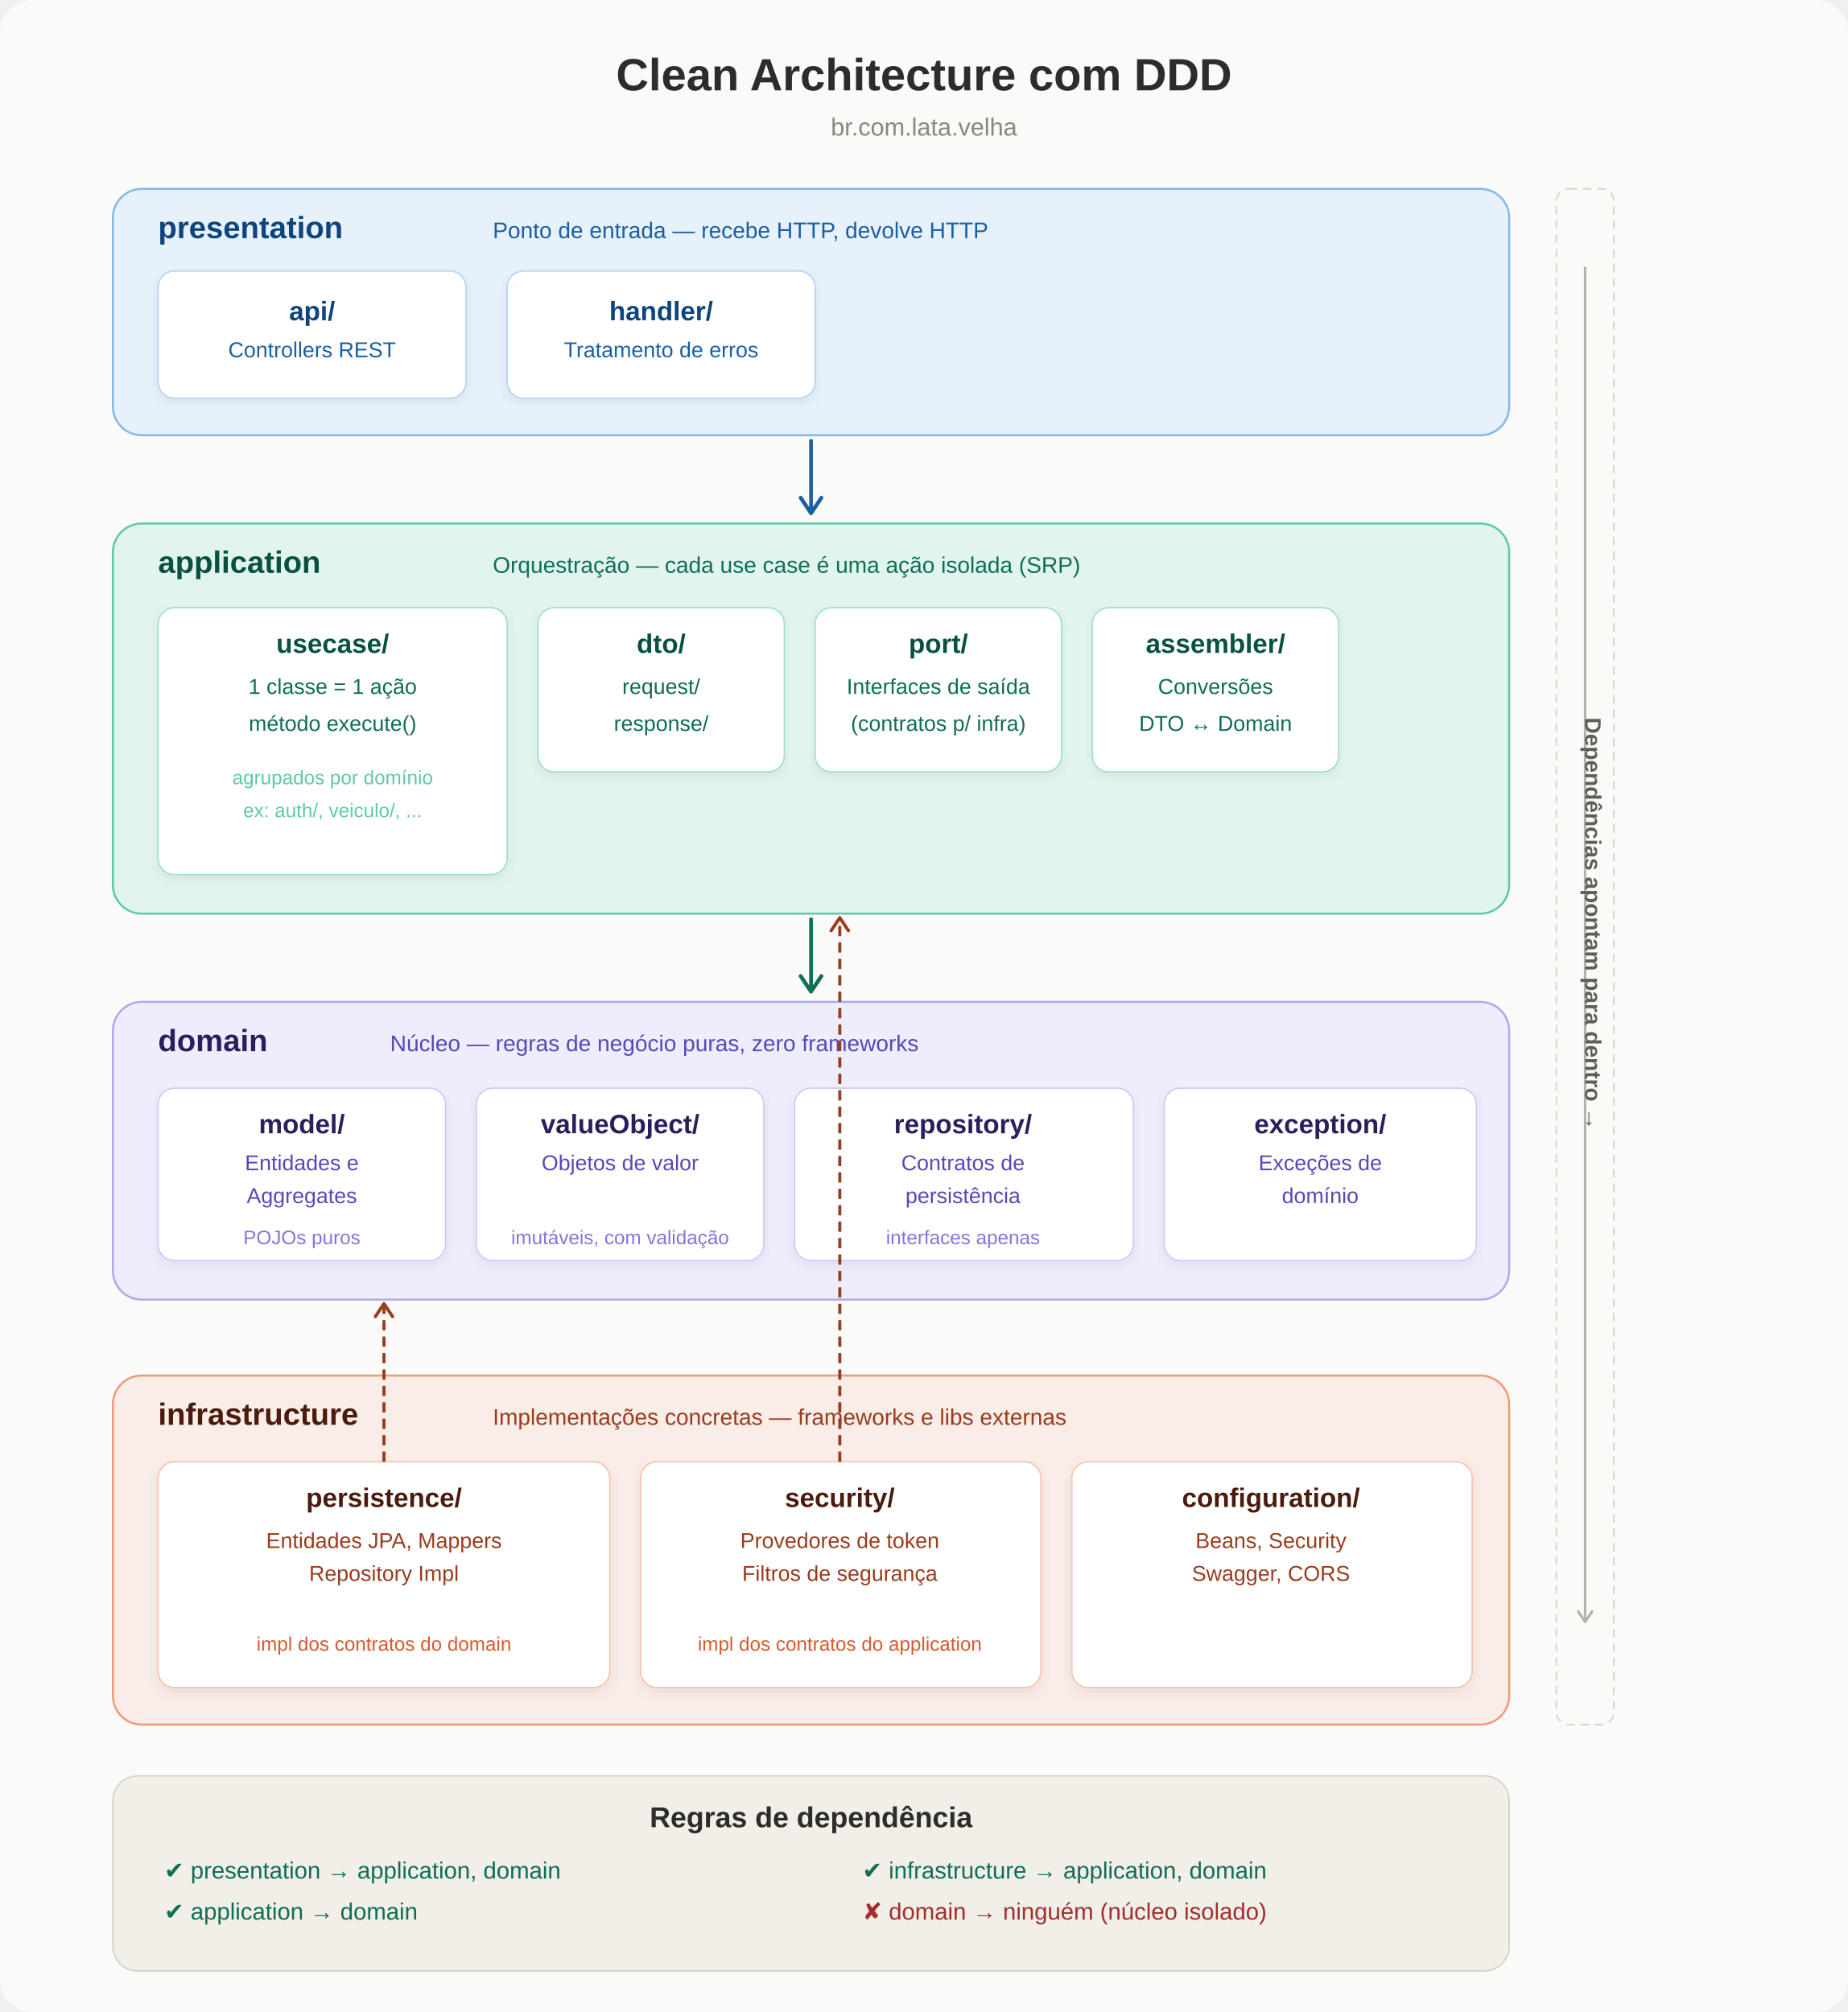
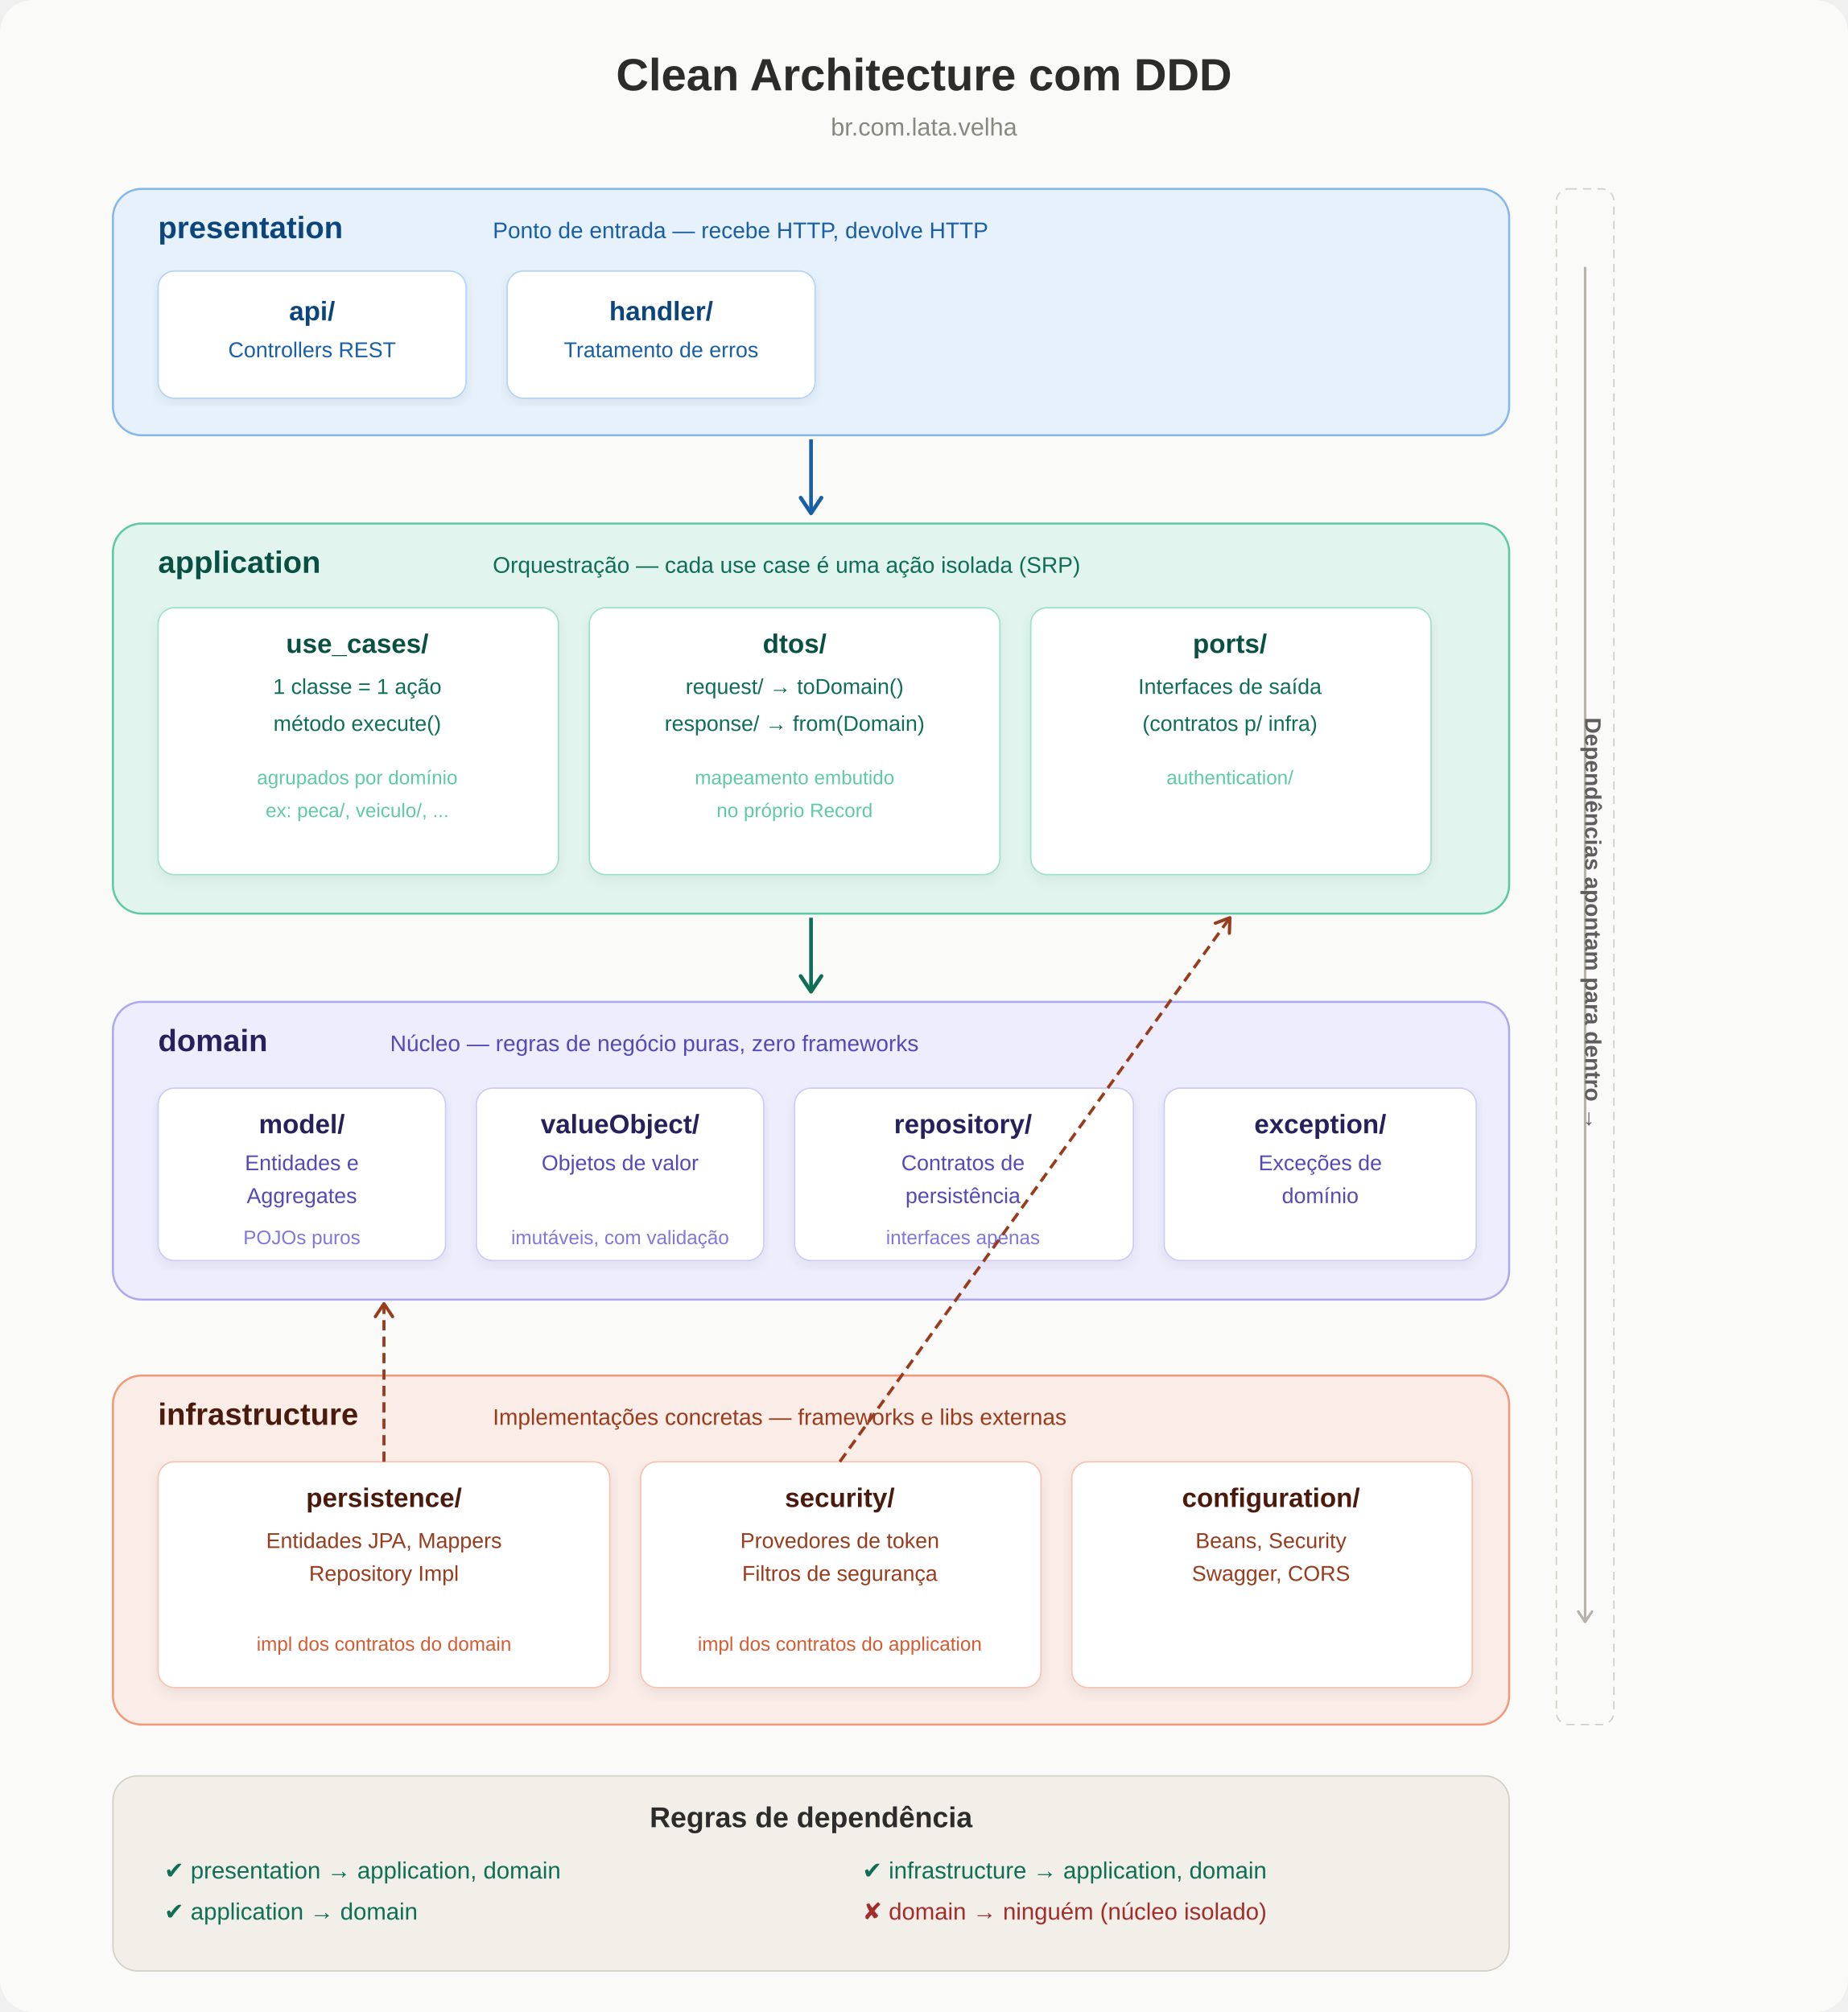
<svg xmlns="http://www.w3.org/2000/svg" viewBox="0 0 900 980" font-family="Segoe UI, Arial, sans-serif">
  <defs>
    <marker id="arr" viewBox="0 0 10 10" refX="8" refY="5" markerWidth="7" markerHeight="7" orient="auto-start-reverse">
      <path d="M2 1L8 5L2 9" fill="none" stroke="context-stroke" stroke-width="1.5" stroke-linecap="round" stroke-linejoin="round" />
    </marker>
    <filter id="sh" x="-2%" y="-2%" width="104%" height="108%">
      <feDropShadow dx="0" dy="2" stdDeviation="3" flood-opacity="0.07" />
    </filter>
  </defs>
  <rect width="900" height="980" fill="#FAFAF8" rx="16" />
  <text x="450" y="44" text-anchor="middle" font-size="22" font-weight="700" fill="#2C2C2A">Clean Architecture com DDD</text>
  <text x="450" y="66" font-size="12" text-anchor="middle" fill="#888780">br.com.lata.velha</text>
  <rect x="55" y="92" width="680" height="120" rx="14" fill="#E6F1FB" stroke="#85B7EB" stroke-width="1" />
  <text x="77" y="116" font-size="15" font-weight="600" fill="#0C447C">presentation</text>
  <text x="240" y="116" font-size="11" fill="#185FA5">Ponto de entrada — recebe HTTP, devolve HTTP</text>
  <rect x="77" y="132" width="150" height="62" rx="8" fill="#fff" stroke="#B5D4F4" stroke-width="0.7" filter="url(#sh)" />
  <text x="152" y="156" text-anchor="middle" font-size="13" font-weight="600" fill="#0C447C">api/</text>
  <text x="152" y="174" text-anchor="middle" font-size="10.5" fill="#185FA5">Controllers REST</text>
  <rect x="247" y="132" width="150" height="62" rx="8" fill="#fff" stroke="#B5D4F4" stroke-width="0.7" filter="url(#sh)" />
  <text x="322" y="156" text-anchor="middle" font-size="13" font-weight="600" fill="#0C447C">handler/</text>
  <text x="322" y="174" text-anchor="middle" font-size="10.5" fill="#185FA5">Tratamento de erros</text>
  <line x1="395" y1="214" x2="395" y2="250" stroke="#185FA5" stroke-width="1.8" marker-end="url(#arr)" />
  <rect x="55" y="255" width="680" height="190" rx="14" fill="#E1F5EE" stroke="#5DCAA5" stroke-width="1" />
  <text x="77" y="279" font-size="15" font-weight="600" fill="#085041">application</text>
  <text x="240" y="279" font-size="11" fill="#0F6E56">Orquestração — cada use case é uma ação isolada (SRP)</text>
-   <rect x="77" y="296" width="170" height="130" rx="8" fill="#fff" stroke="#9FE1CB" stroke-width="0.7" filter="url(#sh)" />
-   <text x="162" y="318" text-anchor="middle" font-size="13" font-weight="600" fill="#085041">usecase/</text>
-   <text x="162" y="338" text-anchor="middle" font-size="10.5" fill="#0F6E56">1 classe = 1 ação</text>
-   <text x="162" y="356" text-anchor="middle" font-size="10.5" fill="#0F6E56">método execute()</text>
-   <text x="162" y="382" text-anchor="middle" font-size="9.5" fill="#5DCAA5">agrupados por domínio</text>
-   <text x="162" y="398" text-anchor="middle" font-size="9.5" fill="#5DCAA5">ex: auth/, veiculo/, ...</text>
-   <rect x="262" y="296" width="120" height="80" rx="8" fill="#fff" stroke="#9FE1CB" stroke-width="0.7" filter="url(#sh)" />
-   <text x="322" y="318" text-anchor="middle" font-size="13" font-weight="600" fill="#085041">dto/</text>
-   <text x="322" y="338" text-anchor="middle" font-size="10.5" fill="#0F6E56">request/</text>
-   <text x="322" y="356" text-anchor="middle" font-size="10.5" fill="#0F6E56">response/</text>
-   <rect x="397" y="296" width="120" height="80" rx="8" fill="#fff" stroke="#9FE1CB" stroke-width="0.7" filter="url(#sh)" />
-   <text x="457" y="318" text-anchor="middle" font-size="13" font-weight="600" fill="#085041">port/</text>
-   <text x="457" y="338" text-anchor="middle" font-size="10.5" fill="#0F6E56">Interfaces de saída</text>
-   <text x="457" y="356" text-anchor="middle" font-size="10.5" fill="#0F6E56">(contratos p/ infra)</text>
-   <rect x="532" y="296" width="120" height="80" rx="8" fill="#fff" stroke="#9FE1CB" stroke-width="0.7" filter="url(#sh)" />
-   <text x="592" y="318" text-anchor="middle" font-size="13" font-weight="600" fill="#085041">assembler/</text>
-   <text x="592" y="338" text-anchor="middle" font-size="10.5" fill="#0F6E56">Conversões</text>
-   <text x="592" y="356" text-anchor="middle" font-size="10.5" fill="#0F6E56">DTO ↔ Domain</text>
+   <rect x="77" y="296" width="195" height="130" rx="8" fill="#fff" stroke="#9FE1CB" stroke-width="0.7" filter="url(#sh)" />
+   <text x="174" y="318" text-anchor="middle" font-size="13" font-weight="600" fill="#085041">use_cases/</text>
+   <text x="174" y="338" text-anchor="middle" font-size="10.5" fill="#0F6E56">1 classe = 1 ação</text>
+   <text x="174" y="356" text-anchor="middle" font-size="10.5" fill="#0F6E56">método execute()</text>
+   <text x="174" y="382" text-anchor="middle" font-size="9.5" fill="#5DCAA5">agrupados por domínio</text>
+   <text x="174" y="398" text-anchor="middle" font-size="9.5" fill="#5DCAA5">ex: peca/, veiculo/, ...</text>
+   <rect x="287" y="296" width="200" height="130" rx="8" fill="#fff" stroke="#9FE1CB" stroke-width="0.7" filter="url(#sh)" />
+   <text x="387" y="318" text-anchor="middle" font-size="13" font-weight="600" fill="#085041">dtos/</text>
+   <text x="387" y="338" text-anchor="middle" font-size="10.5" fill="#0F6E56">request/ → toDomain()</text>
+   <text x="387" y="356" text-anchor="middle" font-size="10.5" fill="#0F6E56">response/ → from(Domain)</text>
+   <text x="387" y="382" text-anchor="middle" font-size="9.5" fill="#5DCAA5">mapeamento embutido</text>
+   <text x="387" y="398" text-anchor="middle" font-size="9.5" fill="#5DCAA5">no próprio Record</text>
+   <rect x="502" y="296" width="195" height="130" rx="8" fill="#fff" stroke="#9FE1CB" stroke-width="0.7" filter="url(#sh)" />
+   <text x="599" y="318" text-anchor="middle" font-size="13" font-weight="600" fill="#085041">ports/</text>
+   <text x="599" y="338" text-anchor="middle" font-size="10.5" fill="#0F6E56">Interfaces de saída</text>
+   <text x="599" y="356" text-anchor="middle" font-size="10.5" fill="#0F6E56">(contratos p/ infra)</text>
+   <text x="599" y="382" text-anchor="middle" font-size="9.5" fill="#5DCAA5">authentication/</text>
  <line x1="395" y1="447" x2="395" y2="483" stroke="#0F6E56" stroke-width="1.8" marker-end="url(#arr)" />
  <rect x="55" y="488" width="680" height="145" rx="14" fill="#EEEDFE" stroke="#AFA9EC" stroke-width="1" />
  <text x="77" y="512" font-size="15" font-weight="600" fill="#26215C">domain</text>
  <text x="190" y="512" font-size="11" fill="#534AB7">Núcleo — regras de negócio puras, zero frameworks</text>
  <rect x="77" y="530" width="140" height="84" rx="8" fill="#fff" stroke="#CECBF6" stroke-width="0.7" filter="url(#sh)" />
  <text x="147" y="552" text-anchor="middle" font-size="13" font-weight="600" fill="#26215C">model/</text>
  <text x="147" y="570" text-anchor="middle" font-size="10.5" fill="#534AB7">Entidades e</text>
  <text x="147" y="586" text-anchor="middle" font-size="10.5" fill="#534AB7">Aggregates</text>
  <text x="147" y="606" text-anchor="middle" font-size="9.5" fill="#7F77DD">POJOs puros</text>
  <rect x="232" y="530" width="140" height="84" rx="8" fill="#fff" stroke="#CECBF6" stroke-width="0.7" filter="url(#sh)" />
  <text x="302" y="552" text-anchor="middle" font-size="13" font-weight="600" fill="#26215C">valueObject/</text>
  <text x="302" y="570" text-anchor="middle" font-size="10.5" fill="#534AB7">Objetos de valor</text>
  <text x="302" y="606" text-anchor="middle" font-size="9.5" fill="#7F77DD">imutáveis, com validação</text>
  <rect x="387" y="530" width="165" height="84" rx="8" fill="#fff" stroke="#CECBF6" stroke-width="0.7" filter="url(#sh)" />
  <text x="469" y="552" text-anchor="middle" font-size="13" font-weight="600" fill="#26215C">repository/</text>
  <text x="469" y="570" text-anchor="middle" font-size="10.5" fill="#534AB7">Contratos de</text>
  <text x="469" y="586" text-anchor="middle" font-size="10.5" fill="#534AB7">persistência</text>
  <text x="469" y="606" text-anchor="middle" font-size="9.5" fill="#7F77DD">interfaces apenas</text>
  <rect x="567" y="530" width="152" height="84" rx="8" fill="#fff" stroke="#CECBF6" stroke-width="0.7" filter="url(#sh)" />
  <text x="643" y="552" text-anchor="middle" font-size="13" font-weight="600" fill="#26215C">exception/</text>
  <text x="643" y="570" text-anchor="middle" font-size="10.5" fill="#534AB7">Exceções de</text>
  <text x="643" y="586" text-anchor="middle" font-size="10.5" fill="#534AB7">domínio</text>
  <rect x="55" y="670" width="680" height="170" rx="14" fill="#FAECE7" stroke="#F0997B" stroke-width="1" />
  <text x="77" y="694" font-size="15" font-weight="600" fill="#4A1B0C">infrastructure</text>
  <text x="240" y="694" font-size="11" fill="#993C1D">Implementações concretas — frameworks e libs externas</text>
  <rect x="77" y="712" width="220" height="110" rx="8" fill="#fff" stroke="#F5C4B3" stroke-width="0.7" filter="url(#sh)" />
  <text x="187" y="734" text-anchor="middle" font-size="13" font-weight="600" fill="#4A1B0C">persistence/</text>
  <text x="187" y="754" text-anchor="middle" font-size="10.5" fill="#993C1D">Entidades JPA, Mappers</text>
  <text x="187" y="770" text-anchor="middle" font-size="10.5" fill="#993C1D">Repository Impl</text>
  <text x="187" y="804" text-anchor="middle" font-size="9.5" fill="#D85A30">impl dos contratos do domain</text>
  <rect x="312" y="712" width="195" height="110" rx="8" fill="#fff" stroke="#F5C4B3" stroke-width="0.7" filter="url(#sh)" />
  <text x="409" y="734" text-anchor="middle" font-size="13" font-weight="600" fill="#4A1B0C">security/</text>
  <text x="409" y="754" text-anchor="middle" font-size="10.5" fill="#993C1D">Provedores de token</text>
  <text x="409" y="770" text-anchor="middle" font-size="10.5" fill="#993C1D">Filtros de segurança</text>
  <text x="409" y="804" text-anchor="middle" font-size="9.5" fill="#D85A30">impl dos contratos do application</text>
  <rect x="522" y="712" width="195" height="110" rx="8" fill="#fff" stroke="#F5C4B3" stroke-width="0.7" filter="url(#sh)" />
  <text x="619" y="734" text-anchor="middle" font-size="13" font-weight="600" fill="#4A1B0C">configuration/</text>
  <text x="619" y="754" text-anchor="middle" font-size="10.5" fill="#993C1D">Beans, Security</text>
  <text x="619" y="770" text-anchor="middle" font-size="10.5" fill="#993C1D">Swagger, CORS</text>
  <path d="M187 712 L187 635" fill="none" stroke="#993C1D" stroke-width="1.5" stroke-dasharray="5 3" marker-end="url(#arr)" />
-   <path d="M409 712 L409 447" fill="none" stroke="#993C1D" stroke-width="1.5" stroke-dasharray="5 3" marker-end="url(#arr)" />
+   <path d="M409 712 L599 447" fill="none" stroke="#993C1D" stroke-width="1.5" stroke-dasharray="5 3" marker-end="url(#arr)" />
  <rect x="758" y="92" width="28" height="748" rx="6" fill="none" stroke="#D3D1C7" stroke-width="0.7" stroke-dasharray="4 3" />
  <line x1="772" y1="130" x2="772" y2="790" stroke="#B4B2A9" stroke-width="1.2" marker-end="url(#arr)" />
  <text x="772" y="450" font-size="11" font-weight="600" fill="#5F5E5A" transform="rotate(90 772 450)" text-anchor="middle">Dependências apontam para dentro →</text>
  <rect x="55" y="865" width="680" height="95" rx="12" fill="#F1EFE8" stroke="#D3D1C7" stroke-width="0.7" />
  <text x="395" y="890" text-anchor="middle" font-size="14" font-weight="600" fill="#2C2C2A">Regras de dependência</text>
  <text x="80" y="915" font-size="11.5" fill="#0F6E56">✔  presentation  →  application, domain</text>
  <text x="80" y="935" font-size="11.5" fill="#0F6E56">✔  application   →  domain</text>
  <text x="420" y="915" font-size="11.5" fill="#0F6E56">✔  infrastructure  →  application, domain</text>
  <text x="420" y="935" font-size="11.5" fill="#A32D2D">✘  domain  →  ninguém (núcleo isolado)</text>
</svg>
